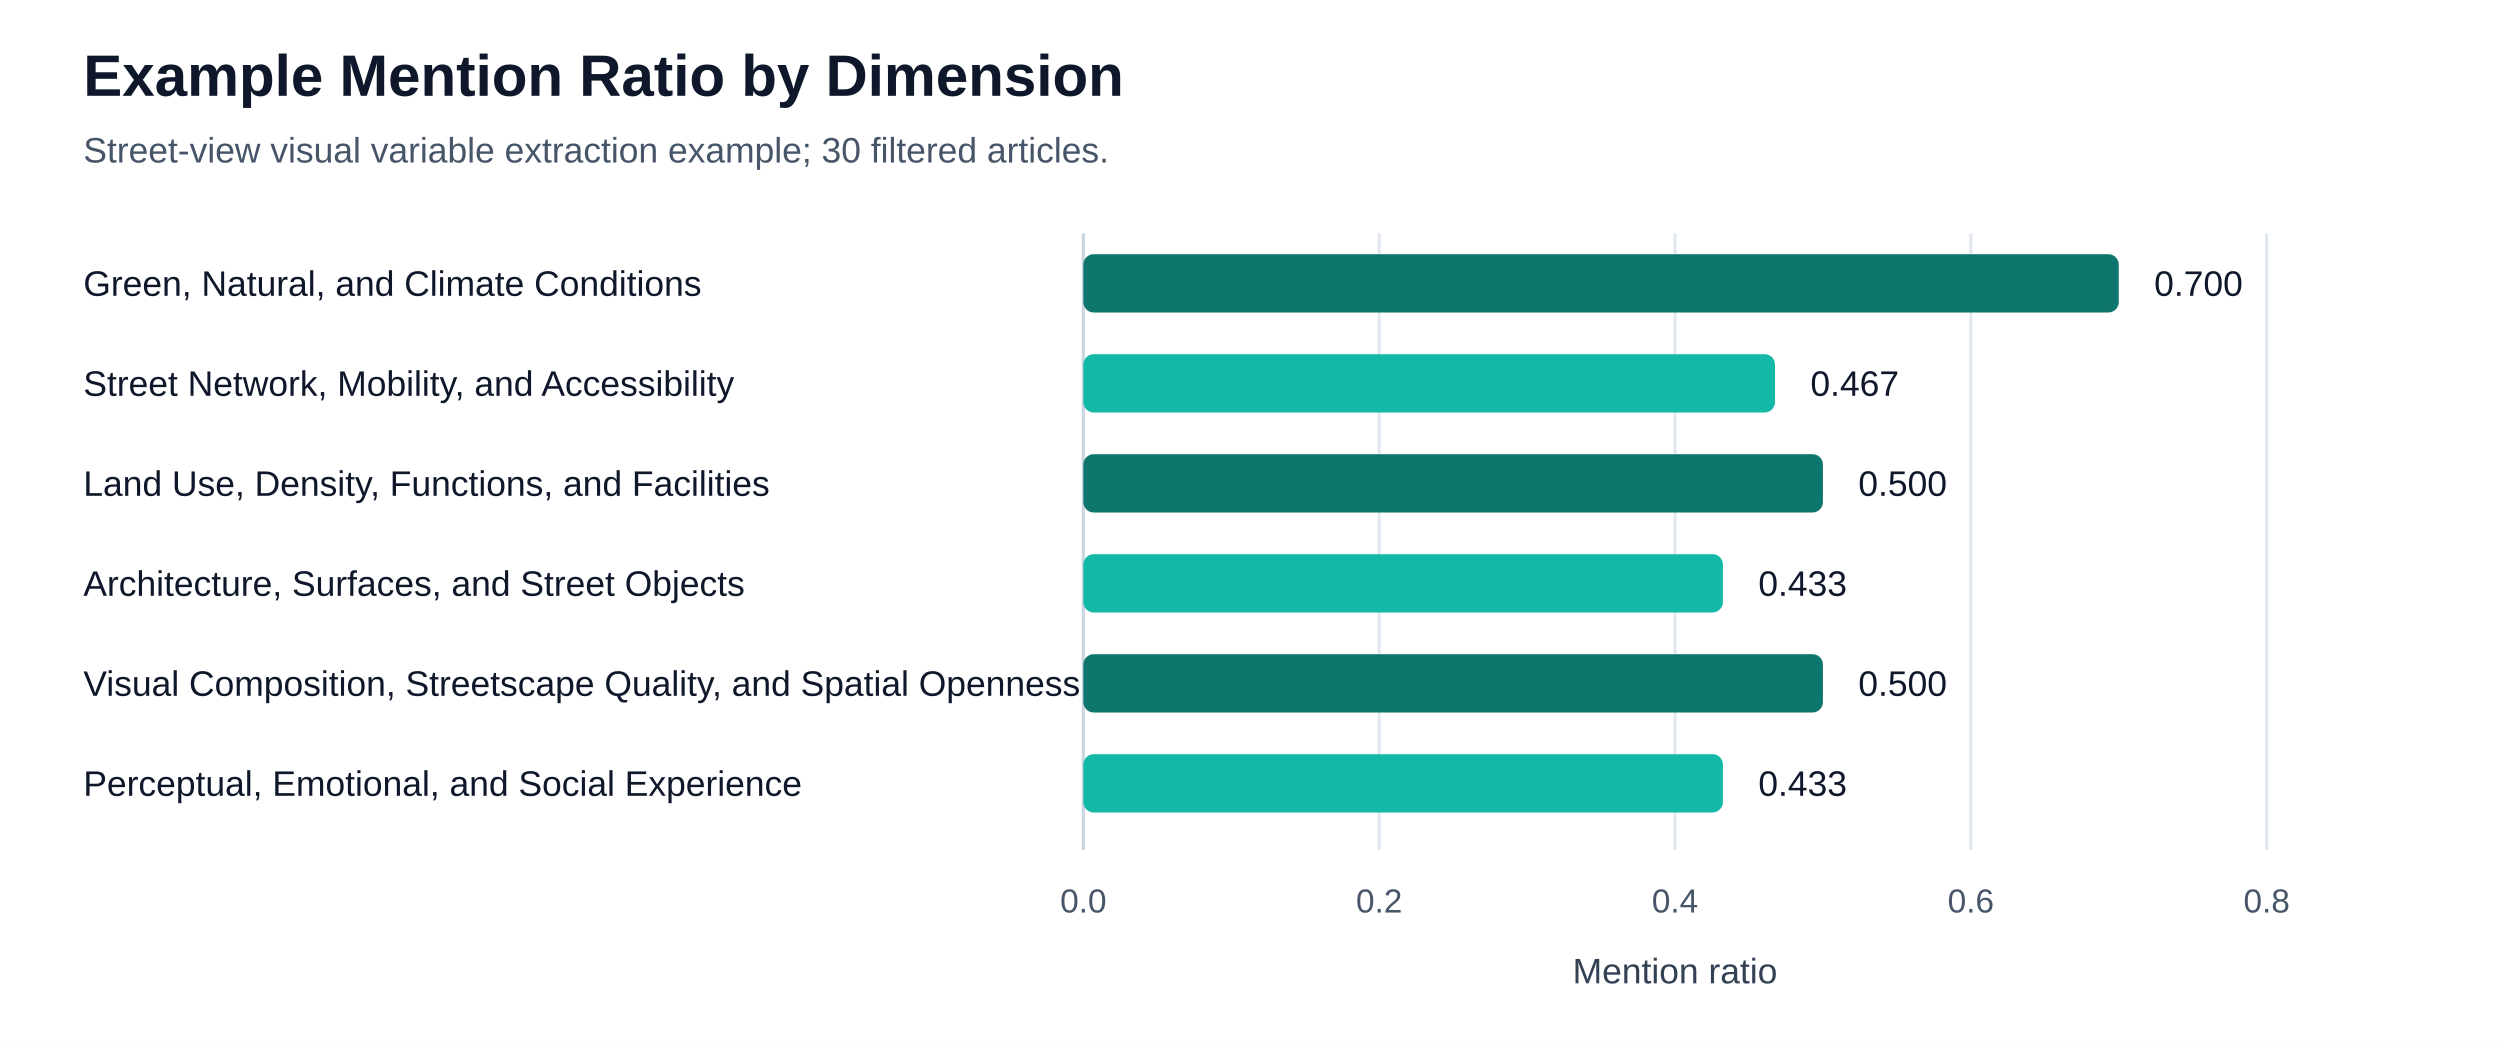
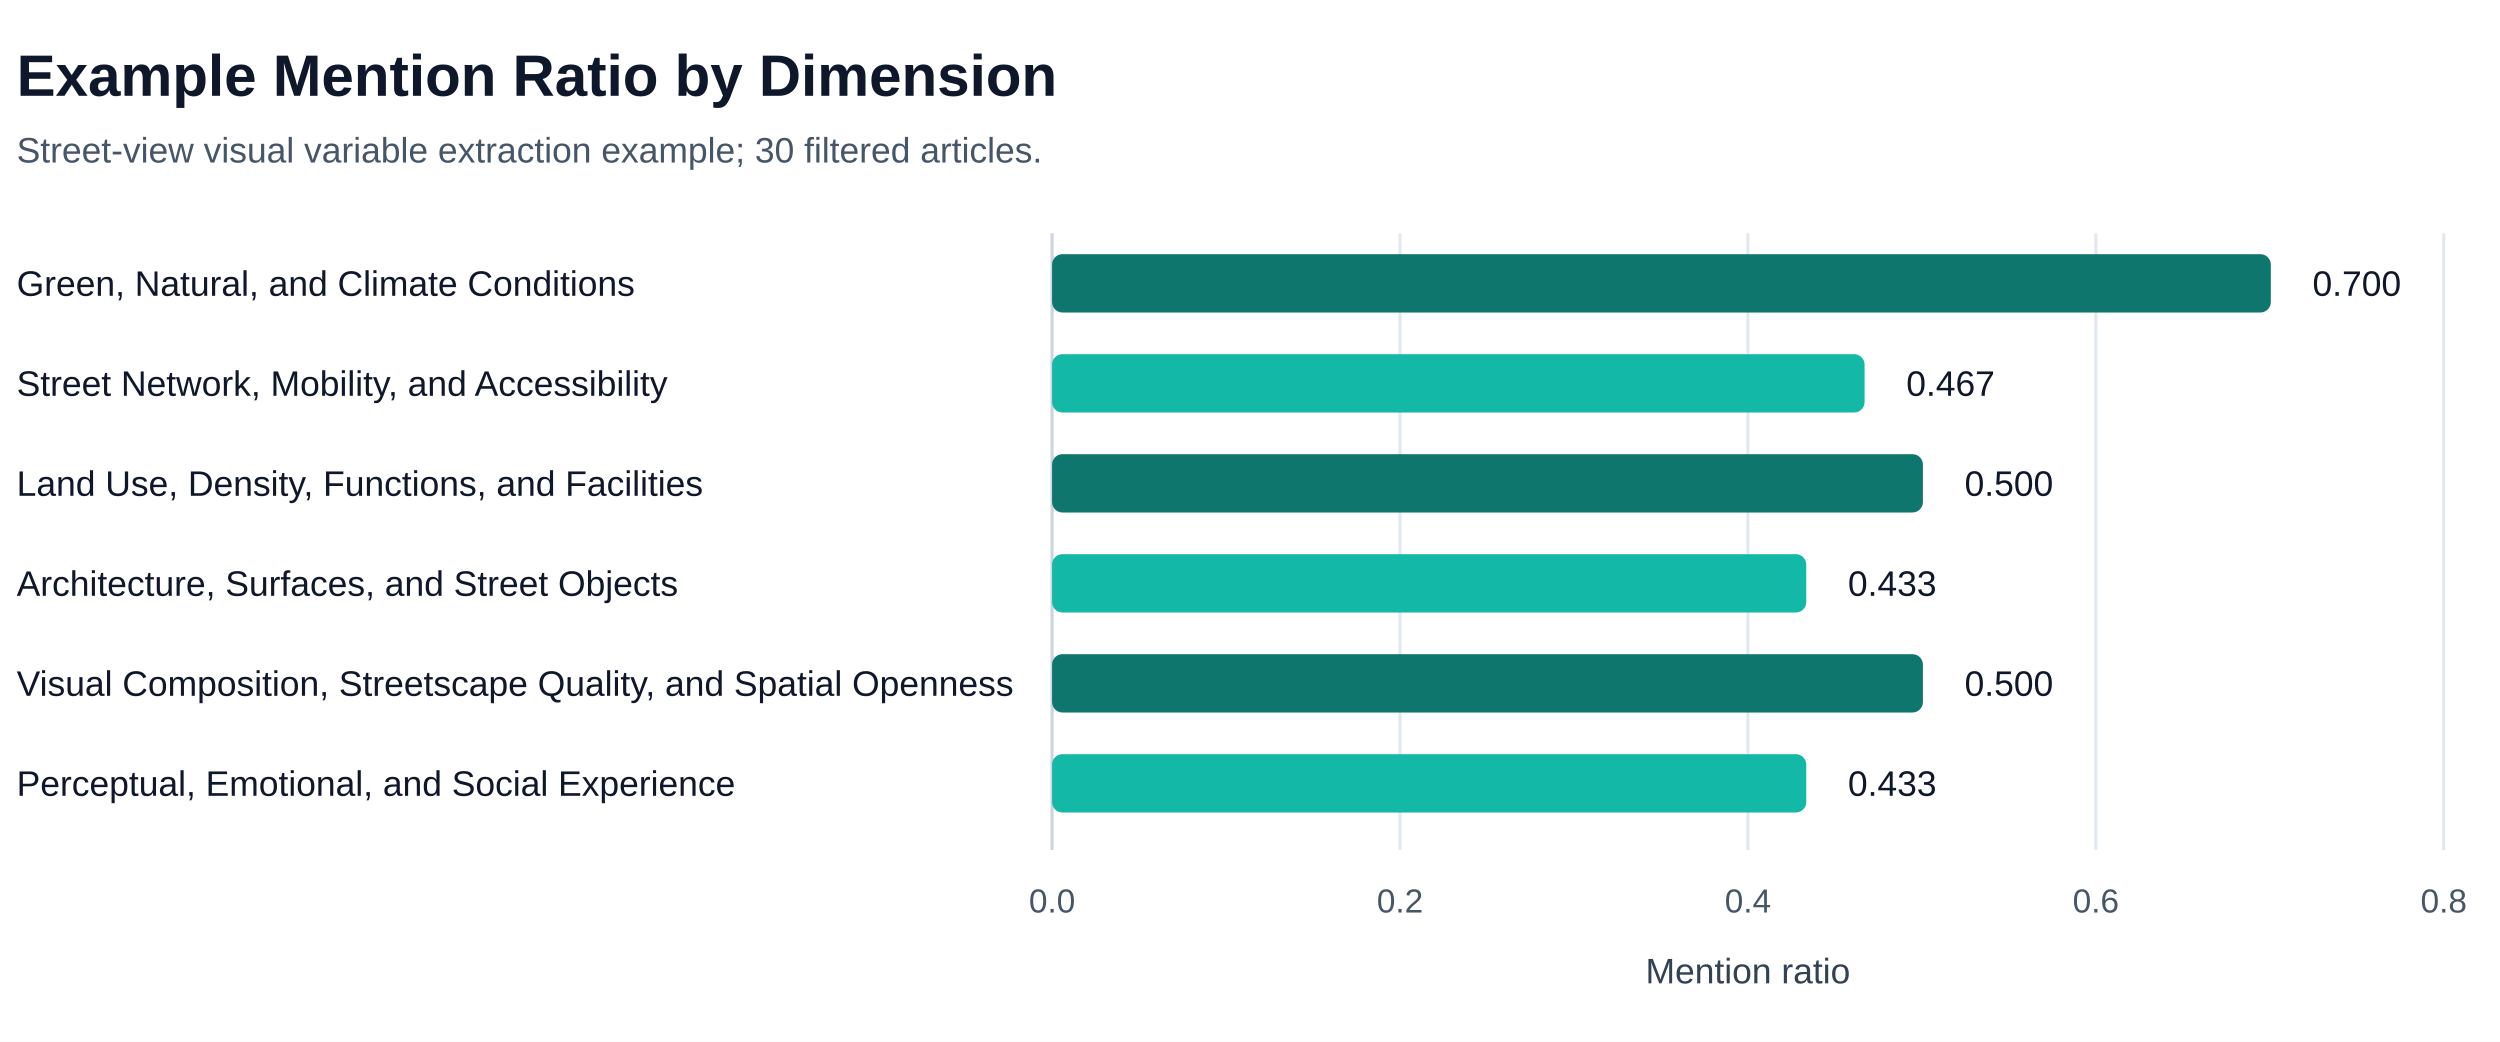
<svg xmlns="http://www.w3.org/2000/svg" viewBox="0 0 1200 500" width="100%" role="img" aria-labelledby="title desc">
  <rect width="1200" height="500" fill="#ffffff" />
-   <text x="40" y="46" font-family="Arial, sans-serif" font-size="28" font-weight="700" fill="#0f172a">Example Mention Ratio by Dimension</text>
-   <text x="40" y="78" font-family="Arial, sans-serif" font-size="17" fill="#475569">Street-view visual variable extraction example; 30 filtered articles.</text>
-   <line x1="520" y1="112" x2="520" y2="408" stroke="#cbd5e1" stroke-width="1.5" />
-   <line x1="662" y1="112" x2="662" y2="408" stroke="#e2e8f0" stroke-width="1.5" />
-   <line x1="804" y1="112" x2="804" y2="408" stroke="#e2e8f0" stroke-width="1.5" />
-   <line x1="946" y1="112" x2="946" y2="408" stroke="#e2e8f0" stroke-width="1.5" />
-   <line x1="1088" y1="112" x2="1088" y2="408" stroke="#e2e8f0" stroke-width="1.5" />
-   <text x="520" y="438" text-anchor="middle" font-family="Arial, sans-serif" font-size="16" fill="#475569">0.0</text>
-   <text x="662" y="438" text-anchor="middle" font-family="Arial, sans-serif" font-size="16" fill="#475569">0.2</text>
-   <text x="804" y="438" text-anchor="middle" font-family="Arial, sans-serif" font-size="16" fill="#475569">0.4</text>
-   <text x="946" y="438" text-anchor="middle" font-family="Arial, sans-serif" font-size="16" fill="#475569">0.6</text>
-   <text x="1088" y="438" text-anchor="middle" font-family="Arial, sans-serif" font-size="16" fill="#475569">0.8</text>
-   <text x="804" y="472" text-anchor="middle" font-family="Arial, sans-serif" font-size="17" fill="#334155">Mention ratio</text>
-   <text x="40" y="142" font-family="Arial, sans-serif" font-size="17" fill="#0f172a">Green, Natural, and Climate Conditions</text>
-   <rect x="520" y="122" width="497" height="28" rx="5" fill="#0f766e" />
-   <text x="1034" y="142" font-family="Arial, sans-serif" font-size="17" fill="#0f172a">0.700</text>
-   <text x="40" y="190" font-family="Arial, sans-serif" font-size="17" fill="#0f172a">Street Network, Mobility, and Accessibility</text>
-   <rect x="520" y="170" width="332" height="28" rx="5" fill="#14b8a6" />
-   <text x="869" y="190" font-family="Arial, sans-serif" font-size="17" fill="#0f172a">0.467</text>
-   <text x="40" y="238" font-family="Arial, sans-serif" font-size="17" fill="#0f172a">Land Use, Density, Functions, and Facilities</text>
-   <rect x="520" y="218" width="355" height="28" rx="5" fill="#0f766e" />
-   <text x="892" y="238" font-family="Arial, sans-serif" font-size="17" fill="#0f172a">0.500</text>
-   <text x="40" y="286" font-family="Arial, sans-serif" font-size="17" fill="#0f172a">Architecture, Surfaces, and Street Objects</text>
-   <rect x="520" y="266" width="307" height="28" rx="5" fill="#14b8a6" />
-   <text x="844" y="286" font-family="Arial, sans-serif" font-size="17" fill="#0f172a">0.433</text>
-   <text x="40" y="334" font-family="Arial, sans-serif" font-size="17" fill="#0f172a">Visual Composition, Streetscape Quality, and Spatial Openness</text>
-   <rect x="520" y="314" width="355" height="28" rx="5" fill="#0f766e" />
-   <text x="892" y="334" font-family="Arial, sans-serif" font-size="17" fill="#0f172a">0.500</text>
-   <text x="40" y="382" font-family="Arial, sans-serif" font-size="17" fill="#0f172a">Perceptual, Emotional, and Social Experience</text>
-   <rect x="520" y="362" width="307" height="28" rx="5" fill="#14b8a6" />
-   <text x="844" y="382" font-family="Arial, sans-serif" font-size="17" fill="#0f172a">0.433</text>
+   <text x="8" y="46" font-family="Arial, sans-serif" font-size="28" font-weight="700" fill="#0f172a">Example Mention Ratio by Dimension</text>
+   <text x="8" y="78" font-family="Arial, sans-serif" font-size="17" fill="#475569">Street-view visual variable extraction example; 30 filtered articles.</text>
+   <line x1="505" y1="112" x2="505" y2="408" stroke="#cbd5e1" stroke-width="1.5" />
+   <line x1="672" y1="112" x2="672" y2="408" stroke="#e2e8f0" stroke-width="1.5" />
+   <line x1="839" y1="112" x2="839" y2="408" stroke="#e2e8f0" stroke-width="1.5" />
+   <line x1="1006" y1="112" x2="1006" y2="408" stroke="#e2e8f0" stroke-width="1.5" />
+   <line x1="1173" y1="112" x2="1173" y2="408" stroke="#e2e8f0" stroke-width="1.5" />
+   <text x="505" y="438" text-anchor="middle" font-family="Arial, sans-serif" font-size="16" fill="#475569">0.0</text>
+   <text x="672" y="438" text-anchor="middle" font-family="Arial, sans-serif" font-size="16" fill="#475569">0.2</text>
+   <text x="839" y="438" text-anchor="middle" font-family="Arial, sans-serif" font-size="16" fill="#475569">0.4</text>
+   <text x="1006" y="438" text-anchor="middle" font-family="Arial, sans-serif" font-size="16" fill="#475569">0.6</text>
+   <text x="1173" y="438" text-anchor="middle" font-family="Arial, sans-serif" font-size="16" fill="#475569">0.8</text>
+   <text x="839" y="472" text-anchor="middle" font-family="Arial, sans-serif" font-size="17" fill="#334155">Mention ratio</text>
+   <text x="8" y="142" font-family="Arial, sans-serif" font-size="17" fill="#0f172a">Green, Natural, and Climate Conditions</text>
+   <rect x="505" y="122" width="585" height="28" rx="5" fill="#0f766e" />
+   <text x="1110" y="142" font-family="Arial, sans-serif" font-size="17" fill="#0f172a">0.700</text>
+   <text x="8" y="190" font-family="Arial, sans-serif" font-size="17" fill="#0f172a">Street Network, Mobility, and Accessibility</text>
+   <rect x="505" y="170" width="390" height="28" rx="5" fill="#14b8a6" />
+   <text x="915" y="190" font-family="Arial, sans-serif" font-size="17" fill="#0f172a">0.467</text>
+   <text x="8" y="238" font-family="Arial, sans-serif" font-size="17" fill="#0f172a">Land Use, Density, Functions, and Facilities</text>
+   <rect x="505" y="218" width="418" height="28" rx="5" fill="#0f766e" />
+   <text x="943" y="238" font-family="Arial, sans-serif" font-size="17" fill="#0f172a">0.500</text>
+   <text x="8" y="286" font-family="Arial, sans-serif" font-size="17" fill="#0f172a">Architecture, Surfaces, and Street Objects</text>
+   <rect x="505" y="266" width="362" height="28" rx="5" fill="#14b8a6" />
+   <text x="887" y="286" font-family="Arial, sans-serif" font-size="17" fill="#0f172a">0.433</text>
+   <text x="8" y="334" font-family="Arial, sans-serif" font-size="17" fill="#0f172a">Visual Composition, Streetscape Quality, and Spatial Openness</text>
+   <rect x="505" y="314" width="418" height="28" rx="5" fill="#0f766e" />
+   <text x="943" y="334" font-family="Arial, sans-serif" font-size="17" fill="#0f172a">0.500</text>
+   <text x="8" y="382" font-family="Arial, sans-serif" font-size="17" fill="#0f172a">Perceptual, Emotional, and Social Experience</text>
+   <rect x="505" y="362" width="362" height="28" rx="5" fill="#14b8a6" />
+   <text x="887" y="382" font-family="Arial, sans-serif" font-size="17" fill="#0f172a">0.433</text>
</svg>
